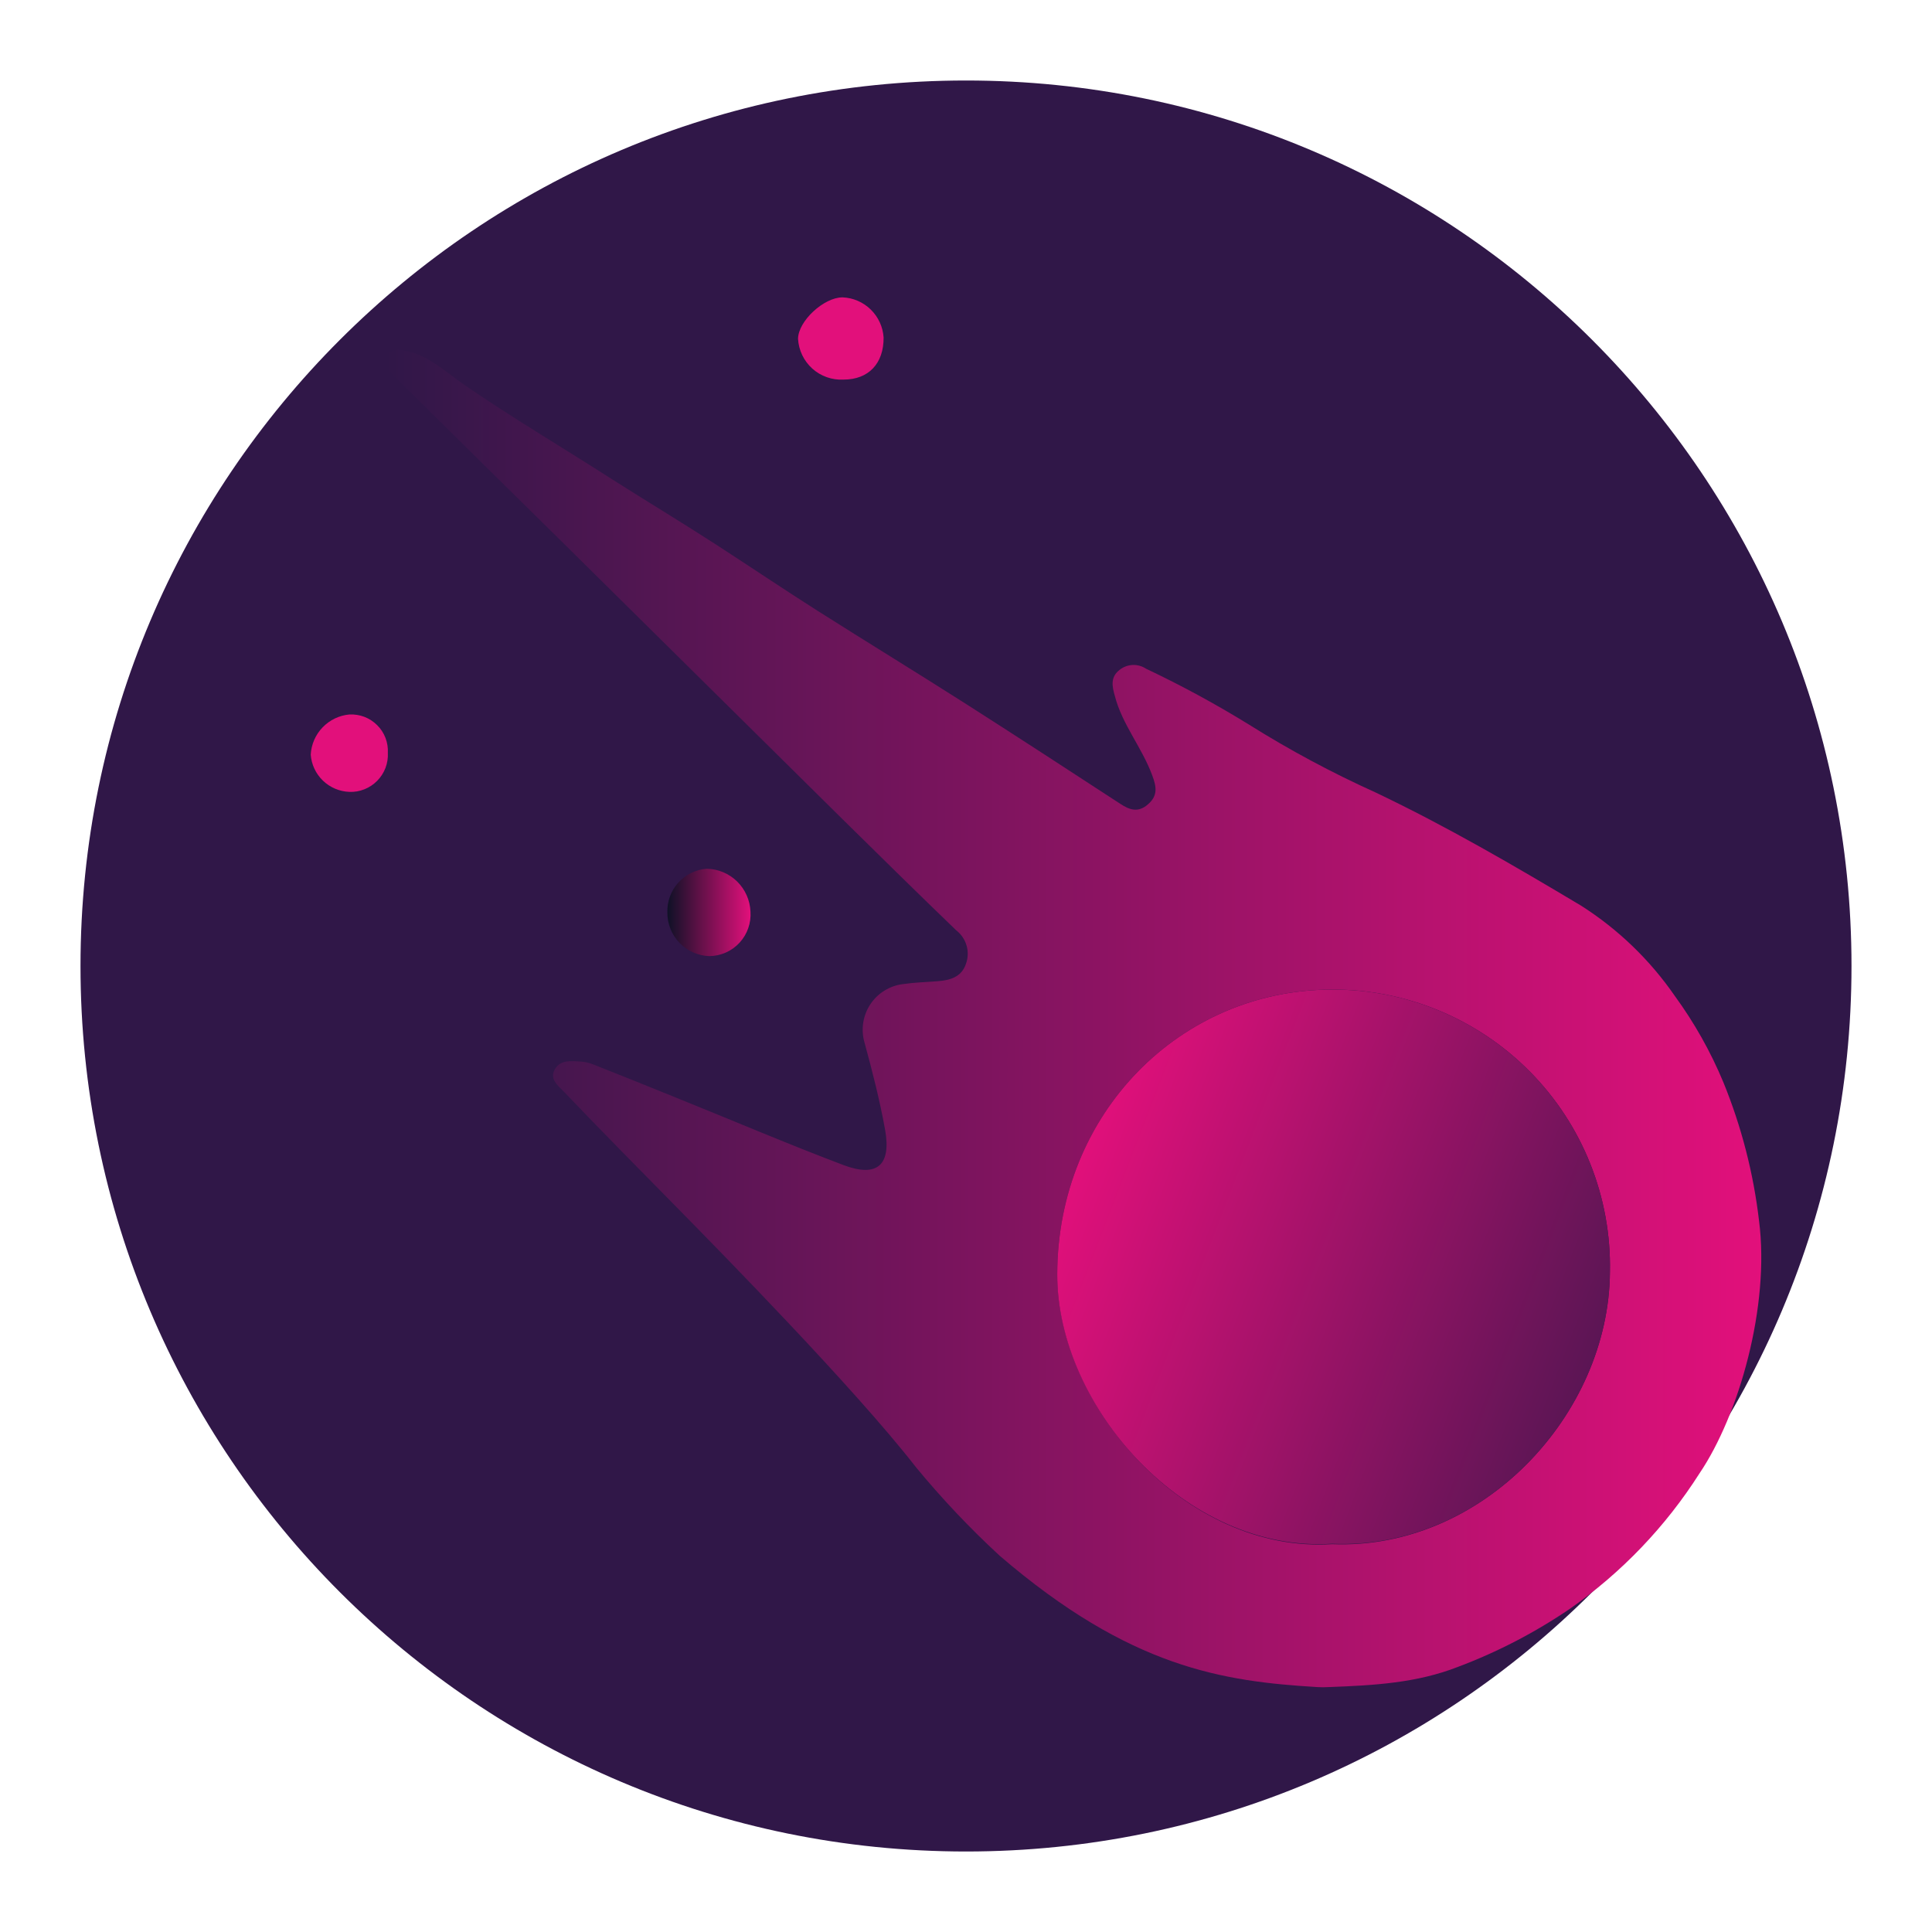
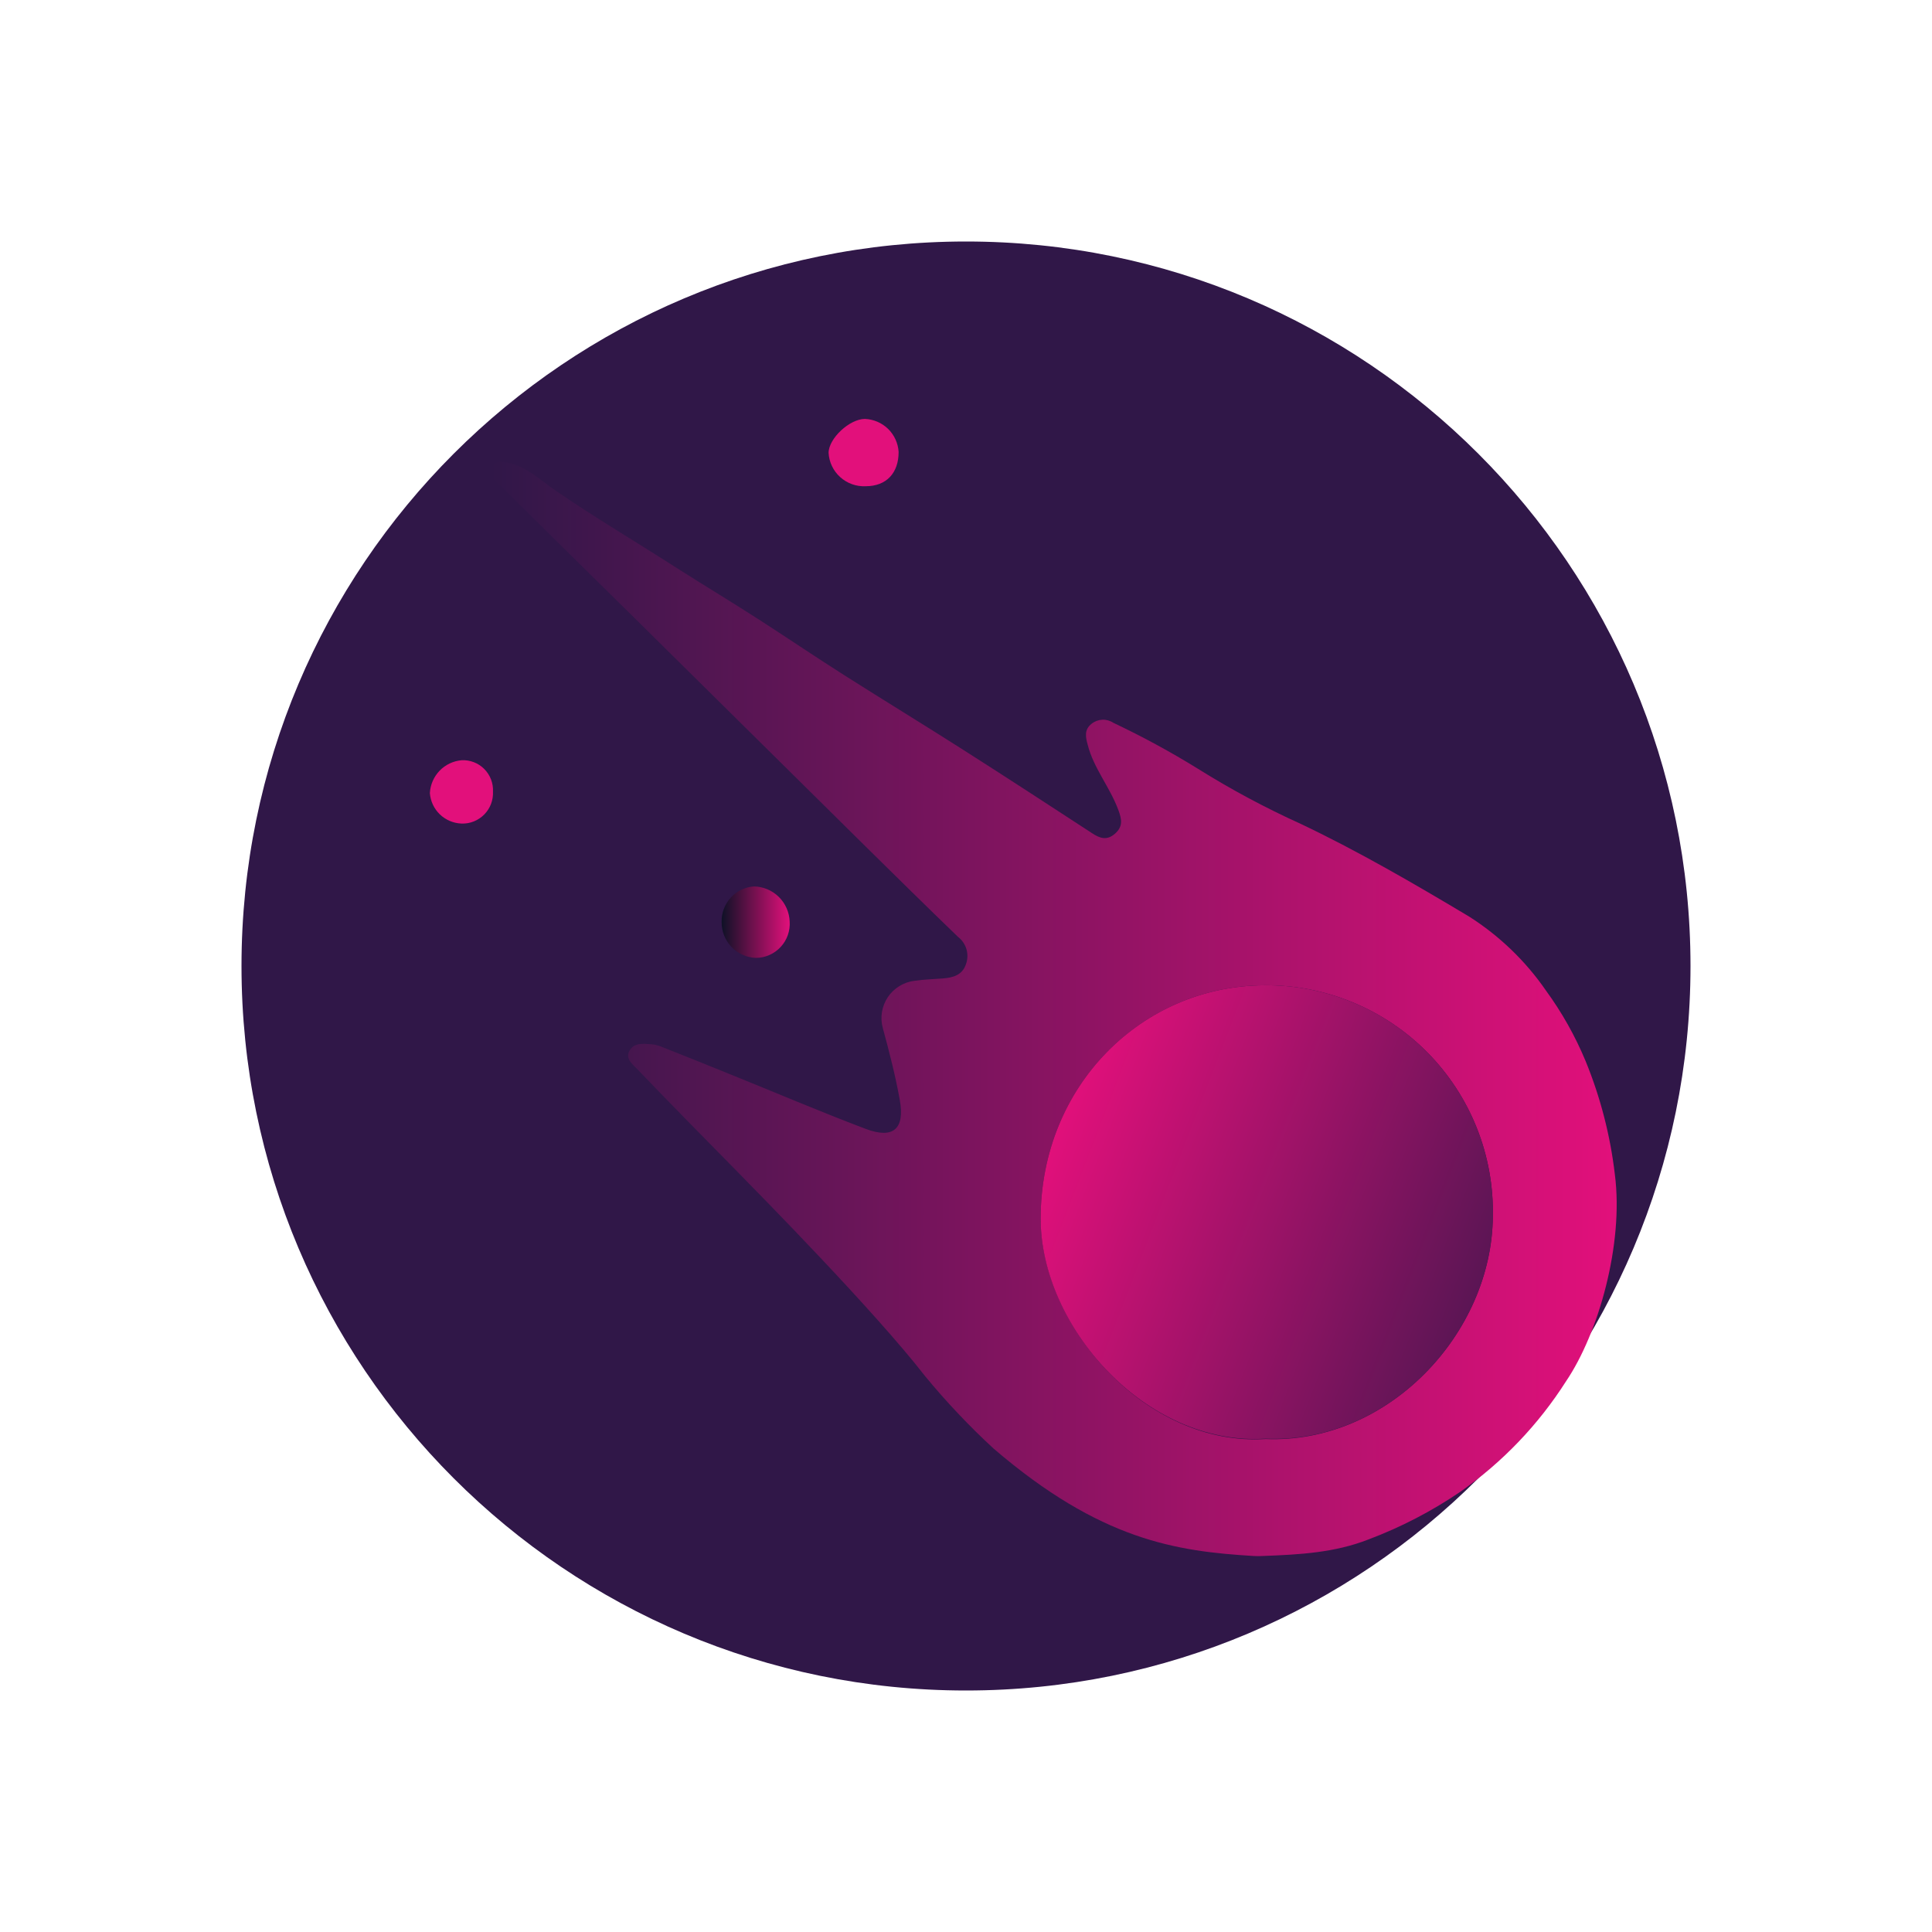
<svg xmlns="http://www.w3.org/2000/svg" width="48" height="48" viewBox="0 0 48 48" fill="none">
-   <path d="M24 46C36.15 46 46 36.15 46 24C46 11.85 36.15 2 24 2C11.85 2 2 11.85 2 24C2 36.15 11.85 46 24 46Z" fill="#301748" />
-   <path d="M24.837 38.652C24.093 37.966 23.397 37.23 22.754 36.449C21.219 34.474 17.801 31.003 16.952 30.137C15.973 29.14 14.985 28.145 14.015 27.129C13.874 26.983 13.645 26.814 13.783 26.569C13.922 26.323 14.191 26.36 14.427 26.374C14.532 26.381 14.636 26.405 14.735 26.444C15.429 26.718 16.123 26.997 16.817 27.279C18.206 27.839 19.565 28.42 20.956 28.946C21.793 29.263 22.147 28.946 21.99 28.069C21.858 27.335 21.673 26.615 21.476 25.893C21.431 25.734 21.421 25.568 21.447 25.405C21.473 25.242 21.533 25.086 21.625 24.949C21.716 24.812 21.836 24.696 21.977 24.61C22.118 24.523 22.275 24.468 22.439 24.449C22.726 24.407 23.015 24.4 23.302 24.377C23.589 24.354 23.883 24.285 23.997 23.951C24.051 23.804 24.058 23.644 24.014 23.493C23.971 23.342 23.88 23.209 23.756 23.113C22.812 22.204 21.879 21.285 20.944 20.364C18.602 18.05 16.261 15.735 13.922 13.421C12.534 12.056 11.151 10.691 9.775 9.327C9.638 9.193 9.495 9.075 9.604 8.864C9.713 8.654 9.895 8.679 10.083 8.716C10.657 8.832 11.071 9.244 11.525 9.554C12.735 10.387 14.001 11.132 15.228 11.921C16.084 12.465 16.954 12.988 17.808 13.541C18.662 14.095 19.472 14.641 20.312 15.175C21.52 15.941 22.74 16.687 23.946 17.455C25.246 18.284 26.538 19.126 27.829 19.968C28.061 20.121 28.276 20.2 28.523 19.982C28.771 19.765 28.734 19.547 28.623 19.253C28.364 18.559 27.88 17.999 27.697 17.288C27.632 17.057 27.581 16.826 27.813 16.645C27.906 16.57 28.02 16.527 28.139 16.521C28.258 16.516 28.376 16.549 28.475 16.615C29.352 17.03 30.206 17.494 31.032 18.003C32.039 18.635 33.087 19.197 34.17 19.686C35.932 20.524 37.614 21.505 39.28 22.5C40.2 23.085 40.992 23.848 41.611 24.745C42.096 25.41 42.501 26.13 42.817 26.89C43.267 27.992 43.565 29.15 43.703 30.332C43.976 32.443 43.206 35.155 42.222 36.608C41.381 37.929 40.288 39.071 39.005 39.969C38.14 40.558 37.208 41.042 36.228 41.411C35.203 41.813 34.145 41.873 33.009 41.915C32.916 41.921 32.823 41.921 32.731 41.915C30.389 41.774 28.084 41.441 24.837 38.652ZM39.998 31.602C40.017 30.682 39.851 29.767 39.509 28.912C39.168 28.057 38.659 27.279 38.011 26.625C37.364 25.97 36.591 25.453 35.74 25.102C34.889 24.752 33.975 24.576 33.055 24.585C29.338 24.606 26.279 27.64 26.267 31.653C26.267 34.935 29.463 38.596 33.094 38.365C36.846 38.518 39.975 35.13 39.998 31.602Z" fill="url(#paint0_linear_607_358)" />
-   <path d="M16.581 22.667C16.578 22.948 16.685 23.219 16.88 23.423C17.075 23.626 17.341 23.745 17.622 23.755C17.763 23.753 17.903 23.723 18.032 23.666C18.161 23.609 18.277 23.526 18.373 23.422C18.469 23.318 18.543 23.195 18.589 23.062C18.636 22.929 18.655 22.787 18.645 22.646C18.633 22.364 18.514 22.097 18.313 21.9C18.111 21.702 17.842 21.589 17.559 21.584C17.288 21.603 17.035 21.727 16.852 21.929C16.67 22.131 16.573 22.395 16.581 22.667V22.667Z" fill="url(#paint1_linear_607_358)" />
-   <path d="M20.956 9.431C21.583 9.431 21.956 9.029 21.953 8.388C21.937 8.124 21.823 7.876 21.634 7.691C21.445 7.506 21.195 7.398 20.931 7.388C20.468 7.388 19.831 7.976 19.827 8.418C19.843 8.702 19.971 8.968 20.182 9.158C20.394 9.348 20.672 9.446 20.956 9.431V9.431Z" fill="url(#paint2_linear_607_358)" />
-   <path d="M9.636 18.705C9.643 18.578 9.622 18.451 9.577 18.332C9.531 18.213 9.461 18.105 9.37 18.016C9.28 17.926 9.172 17.856 9.054 17.81C8.935 17.765 8.808 17.745 8.681 17.751C8.427 17.774 8.191 17.888 8.015 18.071C7.838 18.254 7.734 18.495 7.72 18.749C7.738 18.994 7.846 19.224 8.023 19.395C8.201 19.566 8.435 19.665 8.681 19.674C8.809 19.679 8.936 19.657 9.055 19.609C9.174 19.562 9.281 19.49 9.371 19.399C9.461 19.308 9.531 19.199 9.577 19.08C9.622 18.96 9.643 18.832 9.636 18.705Z" fill="url(#paint3_linear_607_358)" />
-   <path d="M33.094 38.354C36.845 38.518 39.974 35.13 39.998 31.603C40.017 30.682 39.85 29.767 39.509 28.913C39.168 28.057 38.658 27.28 38.011 26.625C37.363 25.971 36.591 25.453 35.74 25.103C34.888 24.752 33.975 24.577 33.055 24.586C29.338 24.607 26.278 27.641 26.267 31.654C26.255 34.935 29.463 38.585 33.094 38.354Z" fill="url(#paint4_linear_607_358)" />
+   <path d="M24 42C33.941 42 42 33.941 42 24C42 14.059 33.941 6 24 6C14.059 6 6 14.059 6 24C6 33.941 14.059 42 24 42Z" fill="#301748" />
+   <path d="M24.684 35.988C24.076 35.427 23.506 34.825 22.98 34.185C21.725 32.57 18.928 29.73 18.233 29.022C17.432 28.206 16.624 27.391 15.83 26.56C15.715 26.441 15.527 26.303 15.641 26.102C15.755 25.901 15.974 25.931 16.167 25.943C16.254 25.948 16.339 25.968 16.419 26C16.987 26.224 17.555 26.452 18.123 26.683C19.259 27.141 20.371 27.617 21.509 28.047C22.195 28.306 22.484 28.047 22.355 27.329C22.247 26.729 22.096 26.14 21.935 25.549C21.898 25.419 21.89 25.283 21.911 25.149C21.932 25.016 21.982 24.889 22.056 24.776C22.131 24.664 22.23 24.57 22.345 24.499C22.46 24.428 22.589 24.383 22.723 24.367C22.958 24.333 23.194 24.328 23.429 24.309C23.664 24.29 23.904 24.233 23.997 23.96C24.042 23.84 24.047 23.709 24.012 23.585C23.976 23.462 23.902 23.353 23.8 23.275C23.028 22.531 22.265 21.779 21.5 21.025C19.583 19.132 17.668 17.238 15.755 15.345C14.618 14.227 13.487 13.111 12.361 11.995C12.25 11.885 12.132 11.789 12.221 11.616C12.31 11.444 12.46 11.465 12.613 11.495C13.083 11.59 13.422 11.927 13.793 12.181C14.783 12.862 15.819 13.472 16.823 14.118C17.523 14.563 18.235 14.991 18.934 15.443C19.633 15.896 20.295 16.343 20.983 16.78C21.971 17.407 22.969 18.016 23.956 18.645C25.02 19.323 26.076 20.012 27.133 20.701C27.322 20.826 27.498 20.891 27.701 20.713C27.904 20.535 27.873 20.357 27.782 20.116C27.57 19.548 27.174 19.09 27.025 18.509C26.972 18.319 26.93 18.13 27.12 17.982C27.195 17.921 27.289 17.886 27.386 17.881C27.484 17.877 27.58 17.904 27.661 17.958C28.379 18.298 29.078 18.677 29.753 19.094C30.577 19.61 31.435 20.07 32.321 20.471C33.762 21.156 35.139 21.959 36.502 22.773C37.254 23.252 37.903 23.876 38.409 24.61C38.806 25.154 39.137 25.743 39.395 26.365C39.764 27.266 40.008 28.214 40.121 29.181C40.344 30.908 39.714 33.127 38.909 34.316C38.221 35.397 37.327 36.331 36.277 37.066C35.569 37.547 34.806 37.943 34.005 38.245C33.166 38.575 32.3 38.624 31.371 38.658C31.295 38.663 31.219 38.663 31.143 38.658C29.227 38.542 27.341 38.27 24.684 35.988ZM37.089 30.22C37.105 29.467 36.969 28.719 36.689 28.019C36.41 27.32 35.993 26.683 35.464 26.148C34.934 25.612 34.302 25.189 33.605 24.902C32.909 24.615 32.162 24.472 31.408 24.479C28.367 24.496 25.864 26.979 25.855 30.262C25.855 32.947 28.47 35.943 31.441 35.753C34.51 35.878 37.07 33.106 37.089 30.22Z" fill="url(#paint0_linear_607_358)" />
+   <path d="M17.929 22.909C17.927 23.139 18.015 23.361 18.174 23.527C18.334 23.693 18.552 23.791 18.782 23.799C18.897 23.798 19.011 23.773 19.117 23.726C19.223 23.679 19.318 23.611 19.396 23.526C19.475 23.441 19.535 23.341 19.573 23.232C19.611 23.123 19.627 23.007 19.619 22.892C19.609 22.661 19.512 22.443 19.347 22.281C19.182 22.12 18.961 22.027 18.73 22.023C18.508 22.038 18.301 22.14 18.152 22.305C18.003 22.47 17.923 22.686 17.929 22.909Z" fill="url(#paint1_linear_607_358)" />
+   <path d="M21.51 12.08C22.023 12.08 22.328 11.751 22.326 11.226C22.312 11.01 22.219 10.807 22.065 10.656C21.91 10.505 21.705 10.417 21.489 10.408C21.11 10.408 20.589 10.889 20.586 11.251C20.599 11.483 20.703 11.701 20.877 11.856C21.05 12.011 21.277 12.092 21.51 12.08Z" fill="url(#paint2_linear_607_358)" />
+   <path d="M12.248 19.668C12.253 19.564 12.236 19.46 12.199 19.363C12.161 19.266 12.104 19.178 12.03 19.104C11.957 19.03 11.868 18.973 11.771 18.936C11.674 18.899 11.57 18.882 11.466 18.888C11.259 18.907 11.065 18.999 10.921 19.149C10.777 19.299 10.691 19.496 10.68 19.704C10.695 19.905 10.783 20.093 10.928 20.233C11.073 20.372 11.265 20.454 11.466 20.461C11.57 20.465 11.675 20.447 11.772 20.408C11.869 20.369 11.957 20.311 12.031 20.236C12.104 20.161 12.162 20.073 12.199 19.975C12.236 19.877 12.253 19.772 12.248 19.668Z" fill="url(#paint3_linear_607_358)" />
+   <path d="M31.441 35.743C34.51 35.878 37.07 33.106 37.089 30.22C37.104 29.467 36.968 28.718 36.689 28.019C36.41 27.319 35.993 26.683 35.463 26.147C34.934 25.612 34.302 25.188 33.605 24.902C32.908 24.615 32.161 24.471 31.408 24.479C28.367 24.496 25.864 26.978 25.855 30.262C25.845 32.947 28.47 35.933 31.441 35.743Z" fill="url(#paint4_linear_607_358)" />
  <defs>
-     <linearGradient id="paint0_linear_607_358" x1="43.759" y1="25.31" x2="9.562" y2="25.31" gradientUnits="userSpaceOnUse">
+     <linearGradient id="paint0_linear_607_358" x1="40.166" y1="25.072" x2="12.187" y2="25.072" gradientUnits="userSpaceOnUse">
      <stop stop-color="#E2107B" />
      <stop offset="1" stop-color="#301748" />
    </linearGradient>
-     <linearGradient id="paint1_linear_607_358" x1="18.645" y1="22.667" x2="16.571" y2="22.667" gradientUnits="userSpaceOnUse">
+     <linearGradient id="paint1_linear_607_358" x1="19.619" y1="22.909" x2="17.922" y2="22.909" gradientUnits="userSpaceOnUse">
      <stop stop-color="#E2107B" />
      <stop offset="1" stop-color="#0D1126" />
    </linearGradient>
-     <linearGradient id="paint2_linear_607_358" x1="24263.1" y1="64.033" x2="24282.6" y2="64.033" gradientUnits="userSpaceOnUse">
+     <linearGradient id="paint2_linear_607_358" x1="19856" y1="56.754" x2="19872" y2="56.754" gradientUnits="userSpaceOnUse">
      <stop stop-color="#E2107B" />
      <stop offset="1" stop-color="#0D1126" />
    </linearGradient>
-     <linearGradient id="paint3_linear_607_358" x1="21965.1" y1="156.733" x2="21981" y2="156.733" gradientUnits="userSpaceOnUse">
+     <linearGradient id="paint3_linear_607_358" x1="17975.8" y1="132.6" x2="17988.8" y2="132.6" gradientUnits="userSpaceOnUse">
      <stop stop-color="#E2107B" />
      <stop offset="1" stop-color="#0D1126" />
    </linearGradient>
-     <linearGradient id="paint4_linear_607_358" x1="43.696" y1="35.565" x2="26.616" y2="28.981" gradientUnits="userSpaceOnUse">
+     <linearGradient id="paint4_linear_607_358" x1="40.115" y1="33.462" x2="26.14" y2="28.075" gradientUnits="userSpaceOnUse">
      <stop stop-color="#301748" />
      <stop offset="1" stop-color="#E2107B" />
    </linearGradient>
  </defs>
</svg>
